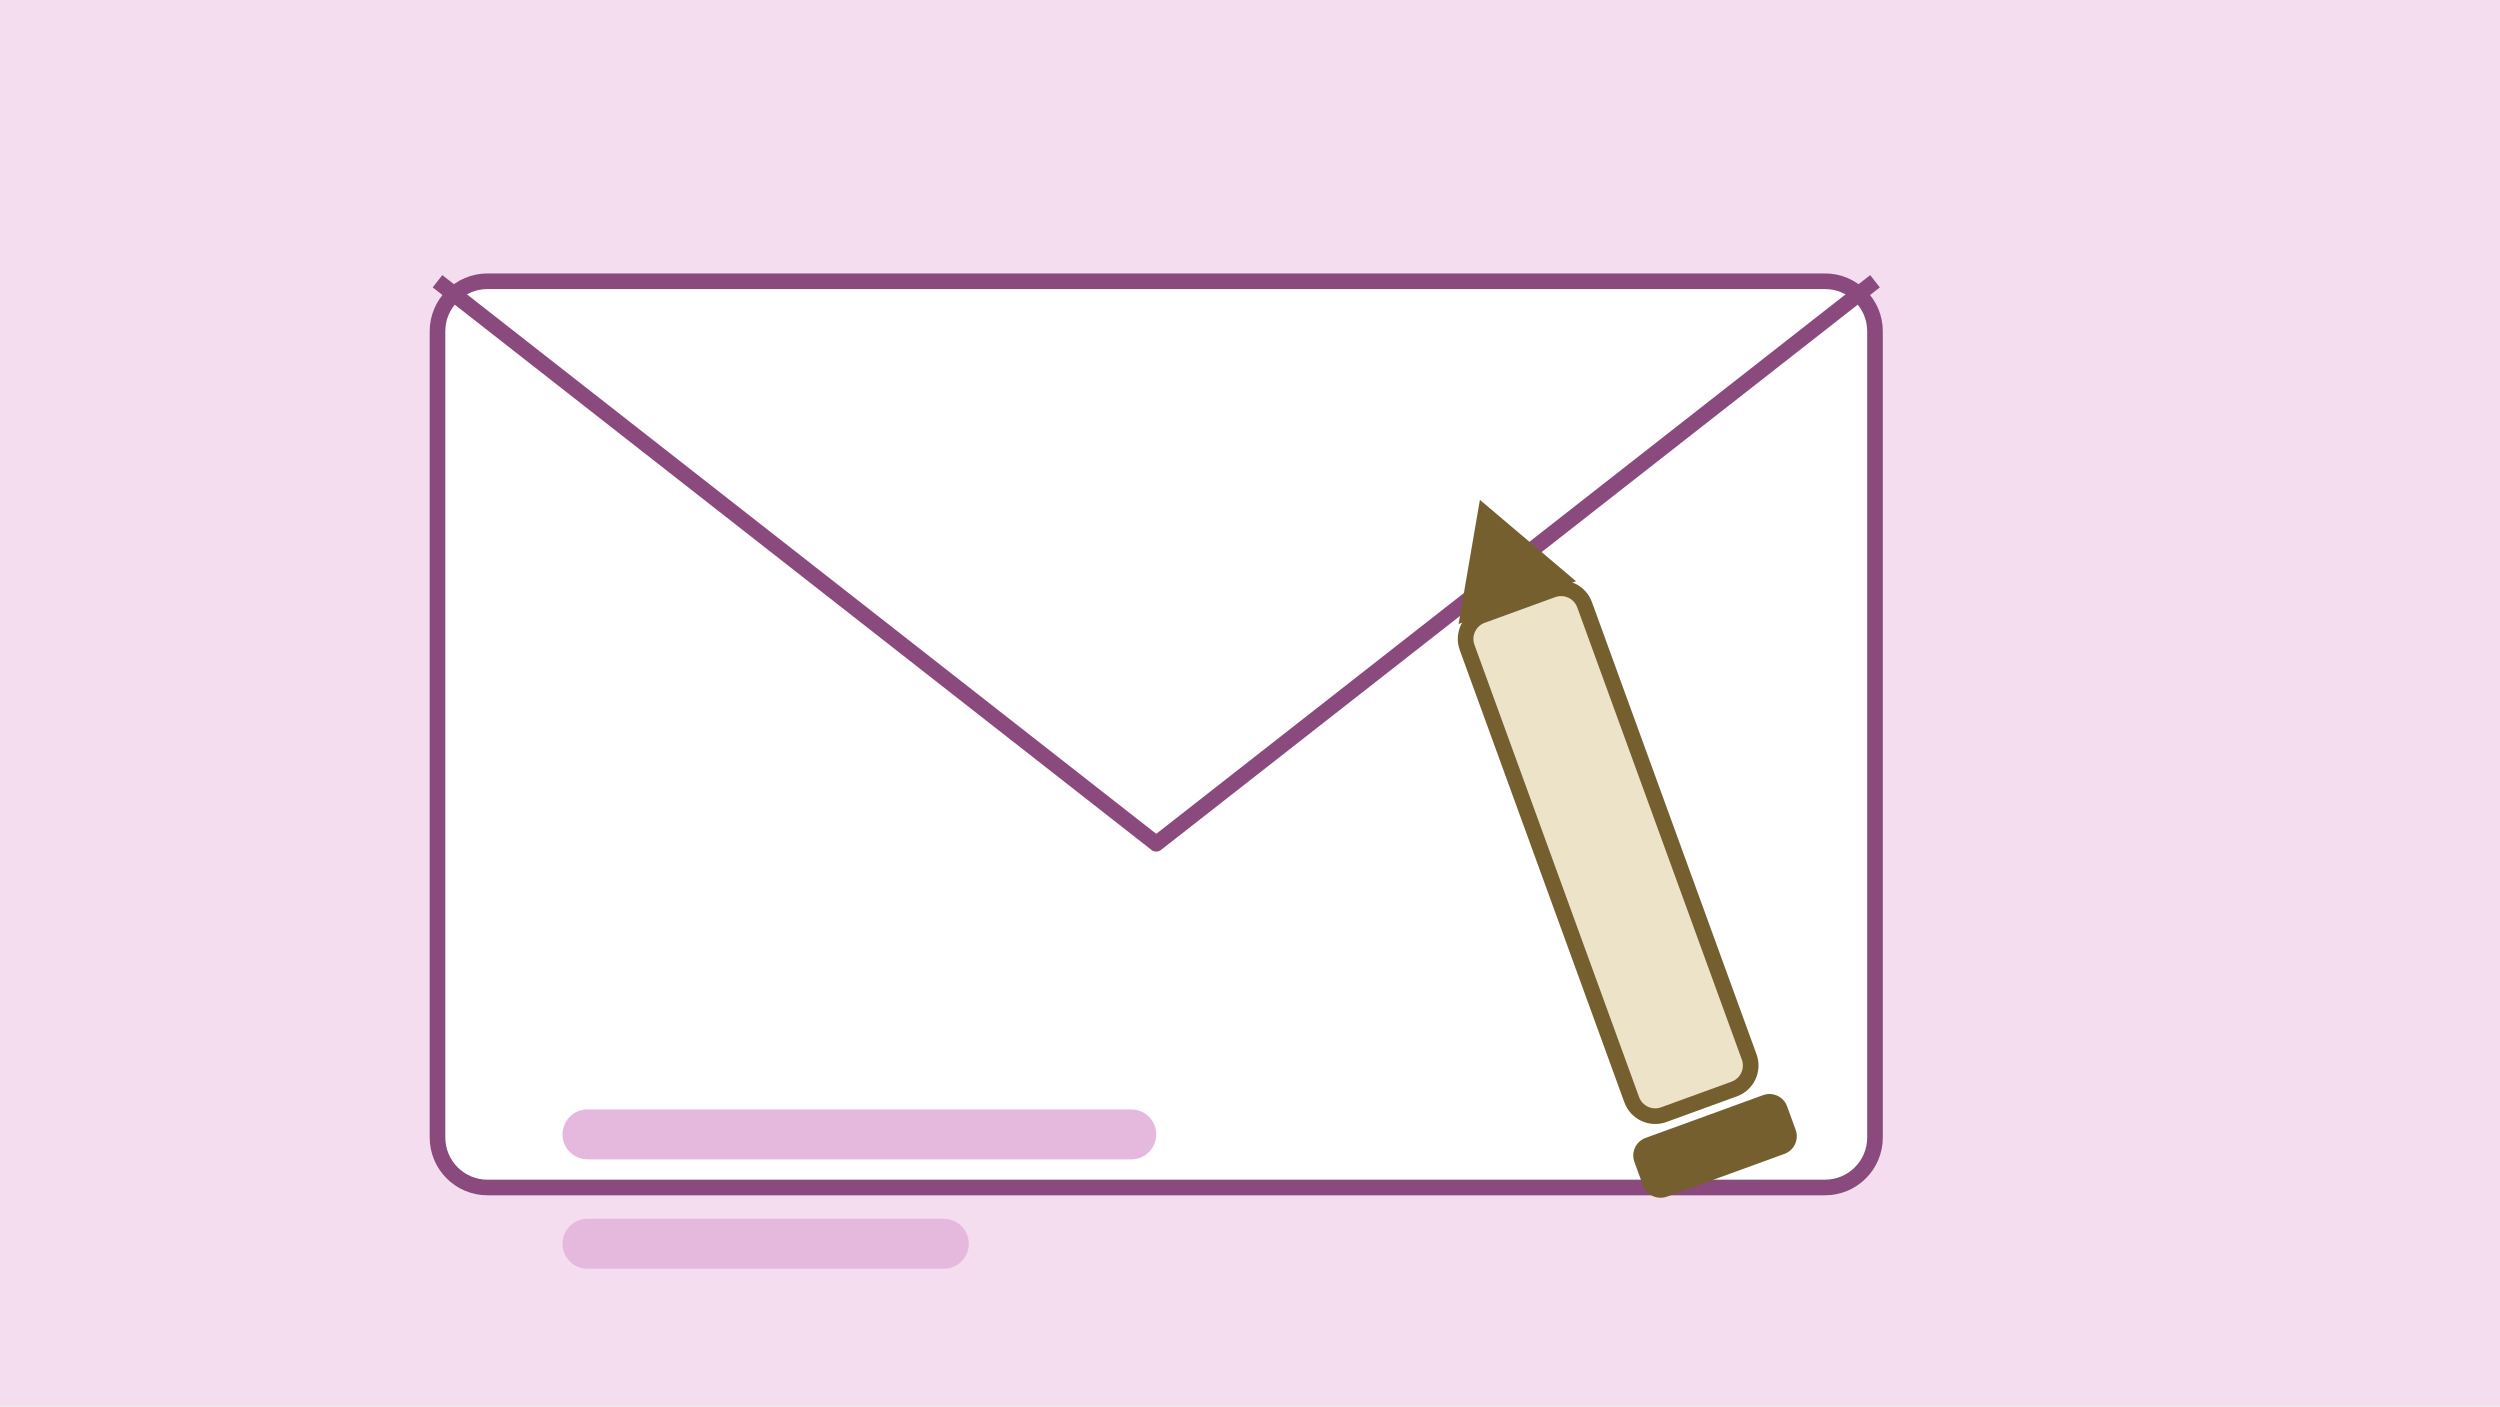
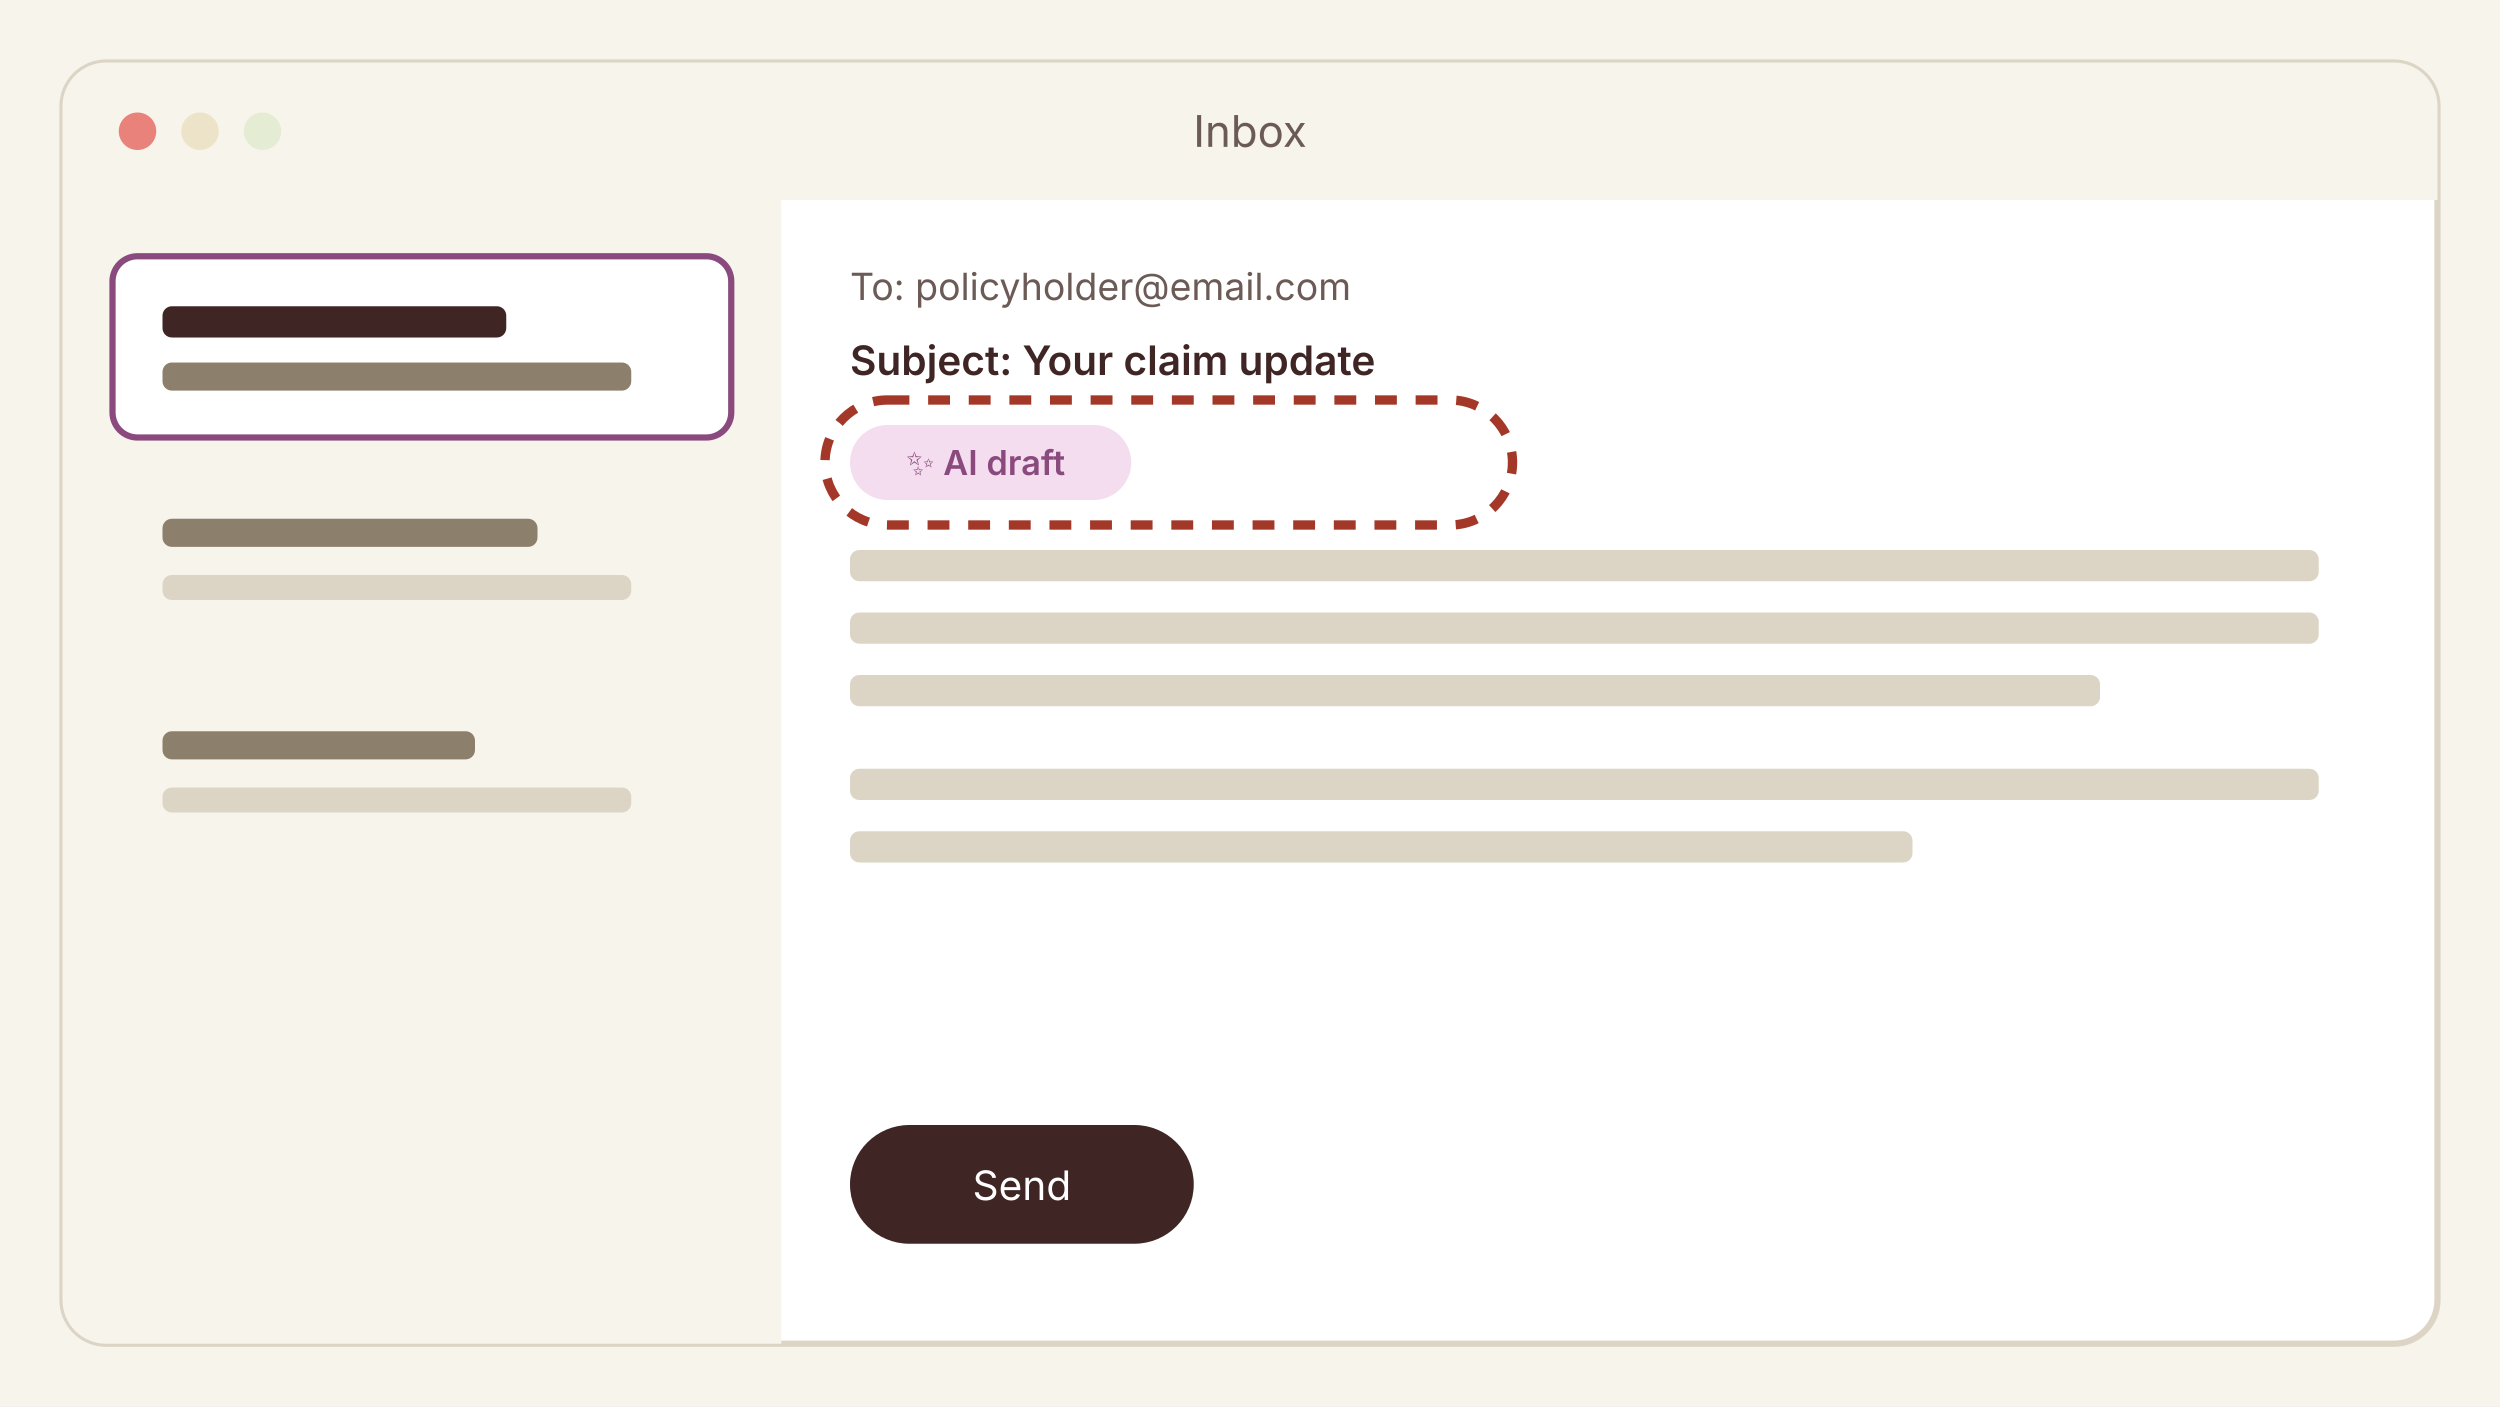
- <svg xmlns="http://www.w3.org/2000/svg" viewBox="0 0 800 450" width="800" height="450" role="img" aria-label="Email drafting illustration">
-   <rect width="800" height="450" fill="#F3DDEE" />
-   <g transform="translate(370,225)">
-     <rect x="-230" y="-135" width="460" height="290" rx="16" fill="#FFFFFF" stroke="#8A4A7E" stroke-width="5" />
-     <path d="M -230 -135 L 0 45 L 230 -135" fill="none" stroke="#8A4A7E" stroke-width="5" stroke-linejoin="round" />
-     <rect x="-190" y="130" width="190" height="16" rx="8" fill="#E5B9DD" />
-     <rect x="-190" y="165" width="130" height="16" rx="8" fill="#E5B9DD" />
-     <g transform="translate(160,90) rotate(-20)">
-       <rect x="-20" y="-130" width="40" height="170" rx="8" fill="#EDE3C9" stroke="#755F2F" stroke-width="5" />
-       <path d="M -20 -130 L 0 -165 L 20 -130 Z" fill="#755F2F" />
-       <rect x="-26" y="45" width="52" height="20" rx="6" fill="#755F2F" />
-     </g>
+ <svg xmlns="http://www.w3.org/2000/svg" viewBox="0 0 800 450" width="800" height="450" role="img" aria-label="Screenshot mockup: AI-drafted email reply">
+   <rect width="800" height="450" fill="#F7F4EC" />
+   <defs>
+     <clipPath id="win4">
+       <rect x="20" y="20" width="760" height="410" rx="14" />
+     </clipPath>
+   </defs>
+   <rect x="20" y="20" width="760" height="410" rx="14" fill="#FFFFFF" stroke="#DCD5C6" stroke-width="2" />
+   <g clip-path="url(#win4)" font-family="system-ui, -apple-system, Segoe UI, sans-serif">
+     <rect x="20" y="20" width="760" height="44" fill="#F7F4EC" />
+     <circle cx="44" cy="42" r="6" fill="#E8827A" />
+     <circle cx="64" cy="42" r="6" fill="#EDE3C9" />
+     <circle cx="84" cy="42" r="6" fill="#E4EDD3" />
+     <text x="400" y="47" text-anchor="middle" font-size="14" fill="#6B5A55">Inbox</text>
+     <rect x="20" y="64" width="230" height="366" fill="#F7F4EC" />
+     <rect x="36" y="82" width="198" height="58" rx="8" fill="#FFFFFF" stroke="#8A4A7E" stroke-width="2" />
+     <rect x="52" y="98" width="110" height="10" rx="3" fill="#402525" />
+     <rect x="52" y="116" width="150" height="9" rx="3" fill="#8C7F6C" />
+     <rect x="36" y="150" width="198" height="58" rx="8" fill="none" />
+     <rect x="52" y="166" width="120" height="9" rx="3" fill="#8C7F6C" />
+     <rect x="52" y="184" width="150" height="8" rx="3" fill="#DCD5C6" />
+     <rect x="36" y="218" width="198" height="58" rx="8" fill="none" />
+     <rect x="52" y="234" width="100" height="9" rx="3" fill="#8C7F6C" />
+     <rect x="52" y="252" width="150" height="8" rx="3" fill="#DCD5C6" />
+     <text x="272" y="96" font-size="12" fill="#6B5A55">To: policyholder@email.com</text>
+     <text x="272" y="120" font-size="13" font-weight="600" fill="#402525">Subject: Your claim update</text>
+     <rect x="272" y="136" width="90" height="24" rx="12" fill="#F3DDEE" />
+     <text x="290" y="152" font-size="11" font-weight="600" fill="#8A4A7E">✨ AI draft</text>
+     <rect x="272" y="176" width="470" height="10" rx="3" fill="#DCD5C6" />
+     <rect x="272" y="196" width="470" height="10" rx="3" fill="#DCD5C6" />
+     <rect x="272" y="216" width="400" height="10" rx="3" fill="#DCD5C6" />
+     <rect x="272" y="246" width="470" height="10" rx="3" fill="#DCD5C6" />
+     <rect x="272" y="266" width="340" height="10" rx="3" fill="#DCD5C6" />
+     <rect x="272" y="360" width="110" height="38" rx="19" fill="#402525" />
+     <text x="327" y="384" text-anchor="middle" font-size="13" fill="#FFFFFF">Send</text>
+     <rect x="264" y="128" width="220" height="40" rx="20" fill="none" stroke="#A33828" stroke-width="3" stroke-dasharray="7 6" />
  </g>
</svg>
